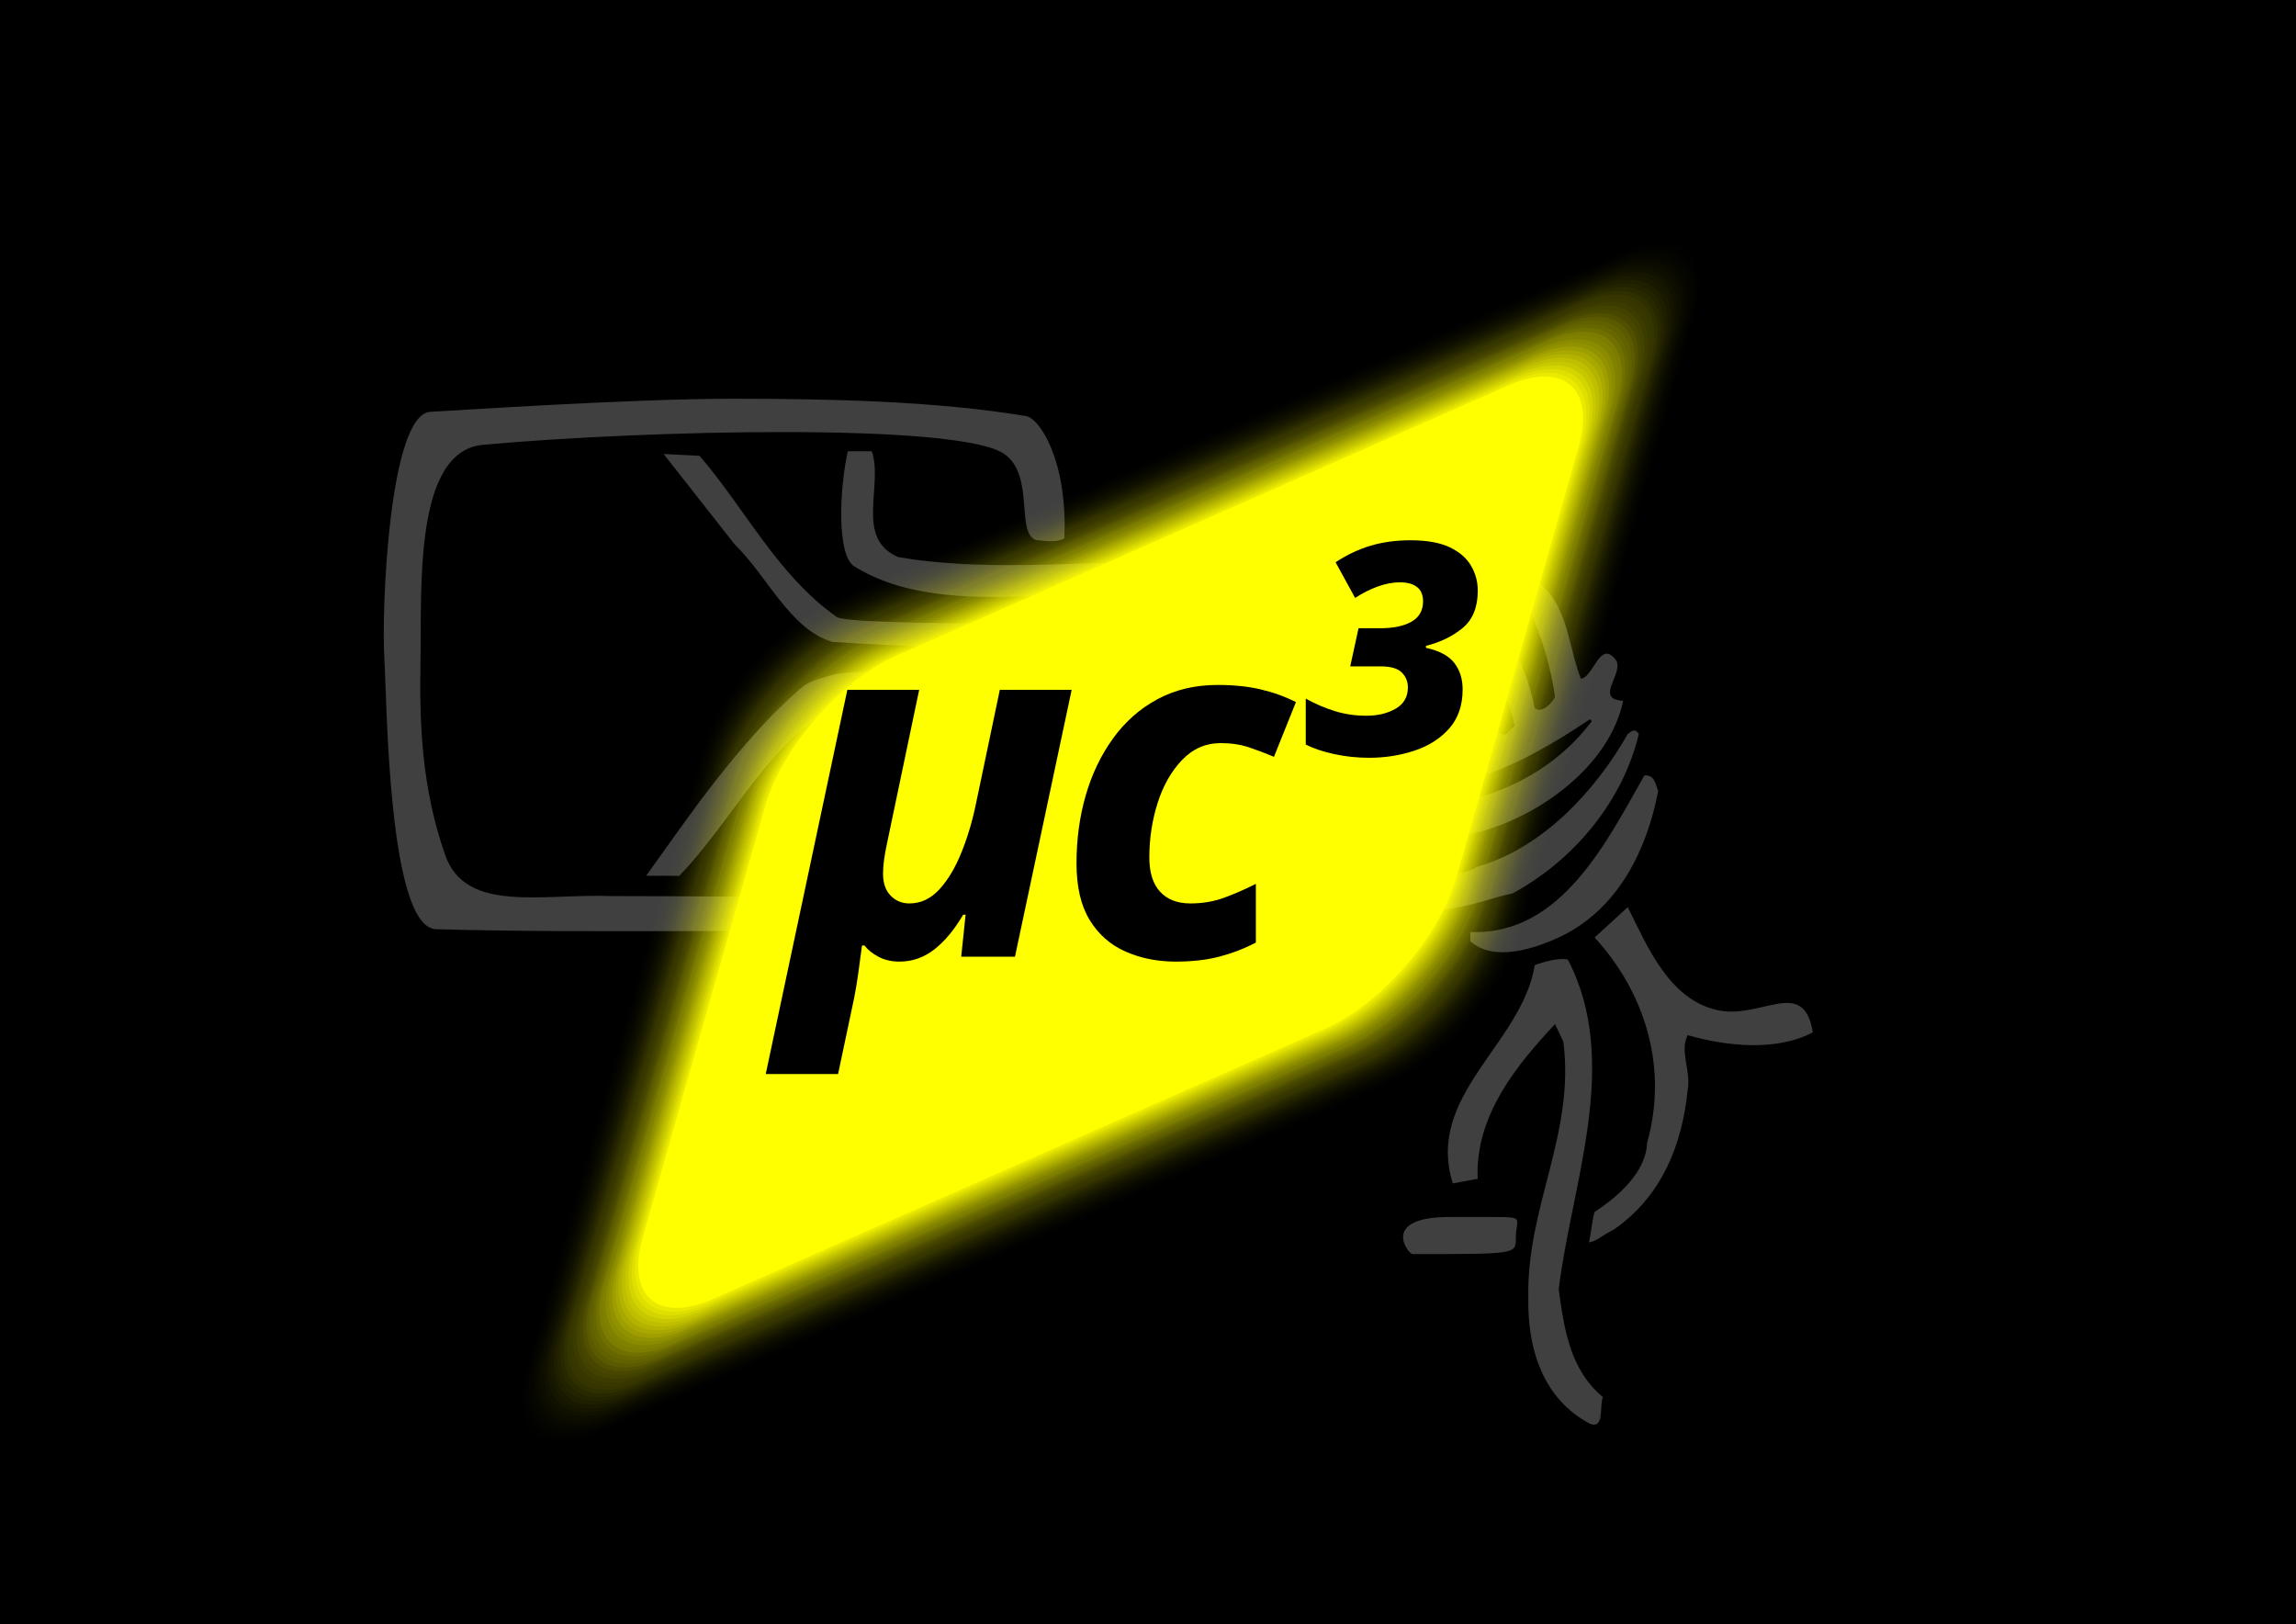
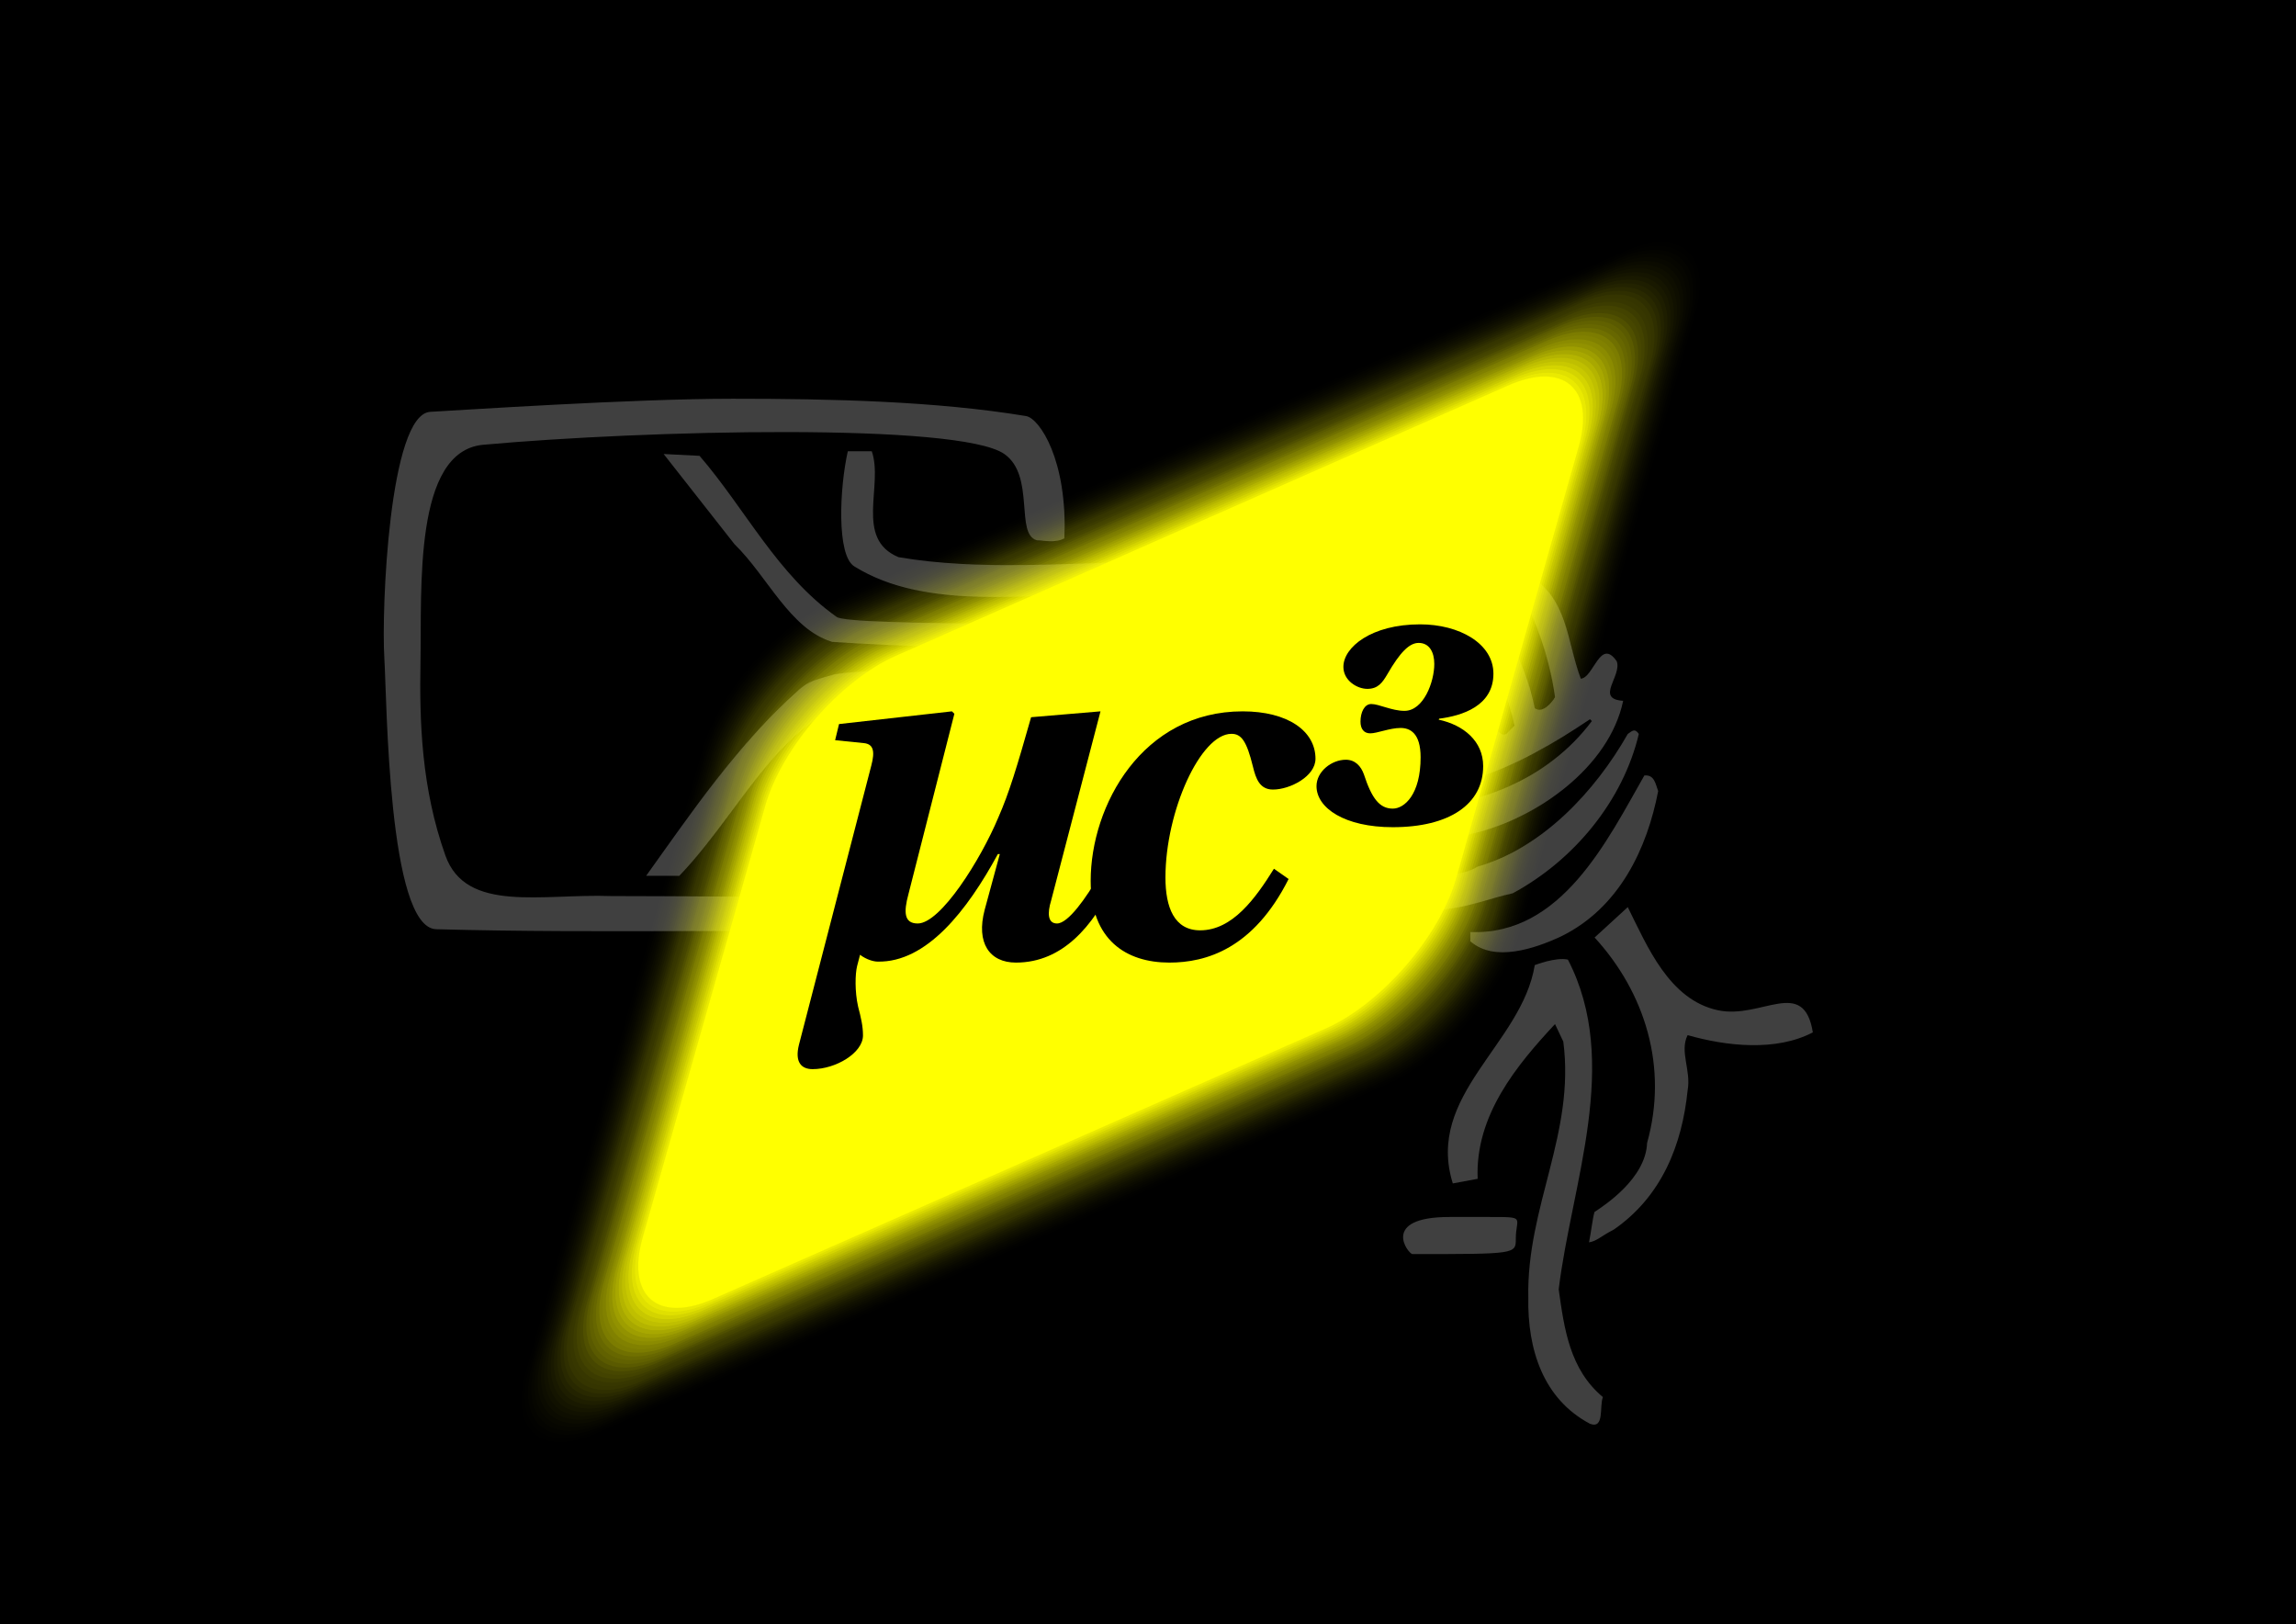
- <svg xmlns="http://www.w3.org/2000/svg" width="1052.362" height="744.094" id="svg2217">
+ <svg xmlns="http://www.w3.org/2000/svg" width="1052.362" height="744.094" id="svg2217" version="1.1">
  <defs id="defs2234">
    <linearGradient id="linearGradient6518">
      <stop style="stop-color:yellow;stop-opacity:1;" offset="0" id="stop6520" />
      <stop id="stop6528" offset="0.99" style="stop-color:yellow;stop-opacity:1;" />
      <stop style="stop-color:yellow;stop-opacity:0;" offset="1" id="stop6522" />
    </linearGradient>
    <linearGradient id="linearGradient6506">
      <stop style="stop-color:yellow;stop-opacity:1;" offset="0" id="stop6508" />
      <stop id="stop6514" offset="1" style="stop-color:yellow;stop-opacity:1;" />
      <stop style="stop-color:yellow;stop-opacity:0;" offset="1" id="stop6510" />
    </linearGradient>
  </defs>
  <g id="layer0" style="display:inline">
    <rect style="opacity:1;fill:#000000;fill-opacity:1;fill-rule:evenodd;stroke:#000000;stroke-width:6;stroke-miterlimit:4;stroke-dasharray:none;stroke-opacity:1" id="rect2543" width="100pc" height="100pc" x="0" y="0" />
  </g>
  <g id="layer1" style="display:inline" transform="translate(175.8755,182.7089)">
    <g id="g2219" style="fill:white;opacity:0.25">
      <path style="stroke:none;" d="M 294.407,7.958 C 300.62,8.985 313.524,28.38 311.961,64 C 307.661,66.287 302.672,64.945 299.414,64.894 C 289.23,62.212 298.736,35.339 284.461,25.348 C 263.79,10.881 119.447,14.407 45.581,21.121 C 13.592,24.029 17.478,87.064 16.857,120.43 C 16.34,148.198 17.302,178.549 28.276,209.36 C 37.723,235.884 72.575,226.769 104.247,227.931 C 161.225,227.931 265.228,229.814 277.777,224.806 C 286.869,221.177 290.573,207.834 292.486,199.231 C 295.837,184.162 292.318,173.624 304.308,173.907 C 310.621,174.056 311.863,179.764 310.9,190.679 C 309.899,202.025 306.507,217.12 301.772,234.684 C 298.351,247.372 274.76,244.813 259.144,244.813 C 180.218,242.704 100.45,245.236 24.055,243.125 C 1.915,242.514 1.469,137.911 0.286,118.923 C -1.105,96.607 2.514,7.02 21.361,6.02 C 35.367,5.277 113.628,0.031 159.959,0.019 C 205.016,0.007 252.988,1.111 294.407,7.958" id="path2221" />
      <path style="stroke:none;" d="M 223.69,24.076 C 229.177,39.692 215.671,64.172 235.93,72.613 C 309.368,85.275 395.047,57.841 457.512,96.248 C 474.394,112.708 487.056,131.701 495.075,151.96 L 495.075,142.675 C 485.79,116.929 466.797,94.982 448.648,72.613 C 453.713,65.86 459.622,73.879 464.686,75.989 C 483.257,99.202 502.249,122.838 509.425,150.694 C 510.69,152.382 513.223,155.759 515.333,152.804 L 518.288,149.85 C 511.957,119.884 492.964,95.404 476.926,69.658 C 484.101,65.015 491.276,73.035 497.185,77.677 C 509.425,97.936 522.931,118.195 527.573,141.83 C 530.949,144.362 535.17,139.72 536.858,136.765 C 534.326,118.194 527.994,101.734 520.397,86.118 C 521.663,84.008 521.663,81.053 524.618,81.053 C 542.767,90.76 542.345,111.864 548.675,128.324 C 554.584,127.902 557.538,109.331 565.135,120.305 C 567.667,127.058 555.006,137.61 568.09,138.454 C 561.759,168.842 528.416,192.478 499.294,199.231 C 484.1,202.607 463.841,207.249 452.445,195.433 C 454.555,189.946 462.152,189.102 467.639,188.258 C 501.404,186.992 533.481,174.752 553.74,147.74 L 552.896,146.896 C 520.819,168.421 481.146,189.102 441.472,173.064 C 438.096,172.22 436.407,167.577 438.518,165.045 C 439.362,162.513 436.83,161.247 435.563,160.824 C 368.455,163.778 297.967,154.5 232.97,165.051 C 225.84,166.209 225.036,172.797 223.686,178.133 C 220.272,191.644 228.896,210.78 220.862,217.979 C 220.862,217.979 214.926,219.72 210.606,217.802 C 209.595,212.193 206.379,180.658 213.554,163.776 C 222.631,142.419 303.508,149.623 326.888,149.15 C 369.61,148.287 419.526,146.896 459.622,149.851 C 448.226,138.455 430.5,138.033 413.195,138.455 C 358.327,137.611 272.591,137.896 237.819,135.989 C 186.388,133.167 167.977,184.882 135.478,218.647 L 120.284,218.647 C 140.543,190.37 162.381,158.125 190.346,133.391 C 194.855,129.403 197.991,128.776 205.54,126.639 C 226.565,120.686 430.499,127.483 430.499,127.483 C 439.784,129.593 449.914,130.859 458.777,134.657 C 453.712,121.573 437.252,118.197 424.168,116.51 C 351.151,114.4 277.291,116.088 205.54,111.445 C 186.125,105.536 175.996,81.479 160.801,66.706 L 128.302,25.344 L 144.762,26.188 C 165.865,50.667 180.337,80.694 207.649,100.048 C 213.669,104.314 342.251,103.075 410.233,103.002 C 421.193,102.99 444.003,110.177 458.775,118.197 C 461.307,114.821 457.087,111.866 454.554,109.334 C 423.743,79.79 360.192,88.991 337.226,89.07 C 296.941,89.21 248.993,97.592 215.667,76.835 C 207.526,71.764 208.915,40.96 212.714,24.077 L 223.687,24.077" id="path2223" />
      <path style="stroke:none;" d="M 575.267,153.649 C 568.092,184.038 545.723,211.471 517.444,226.666 C 499.717,230.465 476.926,242.282 462.576,224.556 C 472.284,215.693 490.01,221.602 501.406,214.426 C 530.95,205.985 555.264,179.952 570.202,153.649 C 572.112,152.328 573.397,150.826 575.267,153.649" id="path2225" />
      <path style="stroke:none;" d="M 584.142,179.84 C 579.077,206.008 566.415,233.442 539.403,246.526 C 527.585,252.013 509.015,258.344 498.041,248.636 L 498.041,244.415 C 539.825,246.103 560.928,202.209 577.811,172.665 C 582.454,172.243 582.876,176.463 584.142,179.84" id="path2227" />
      <path style="stroke:none;" d="M 611.567,280.265 C 631.446,284.489 650.816,264.65 655.037,290.396 C 638.154,299.259 615.363,296.727 597.637,291.662 C 593.838,299.259 599.325,307.7 597.637,316.986 C 595.105,341.888 585.819,365.523 563.872,380.717 C 557.515,384.017 556.195,385.964 552.441,386.626 C 553.579,380.924 553.968,376.273 554.941,372.727 C 559.287,369.807 578.444,357.507 579.066,341.043 C 588.773,306.434 578.222,272.247 555.008,246.923 L 570.202,232.995 C 579.065,250.721 589.098,275.49 611.566,280.264" id="path2229" />
      <path style="stroke:none;" d="M 542.769,257.054 C 567.248,304.325 544.457,359.615 538.548,408.152 C 541.08,426.301 543.613,444.871 558.807,457.533 C 557.119,461.754 559.651,472.305 552.898,469.773 C 531.373,458.377 524.198,435.586 524.62,411.951 C 523.776,370.167 546.145,336.824 540.658,294.618 L 536.86,286.6 C 519.555,305.17 500.141,328.384 501.407,357.505 L 490.011,359.615 C 477.349,319.097 521.666,295.872 527.575,259.575 C 527.575,259.575 537.282,255.789 542.769,257.054" id="path2231" />
      <path style="stroke:none;" d="M 488.479,375 C 456.386,375 469.686,392 471.508,392 C 518.889,392 518.889,392 518.889,385 C 518.889,375 523.889,375 506.863,375 C 498.486,375 498.694,375 488.479,375 L 488.479,375 L 488.479,375 z " id="path1928" />
    </g>
  </g>
  <g id="layer2" style="fill:yellow;stroke:yellow;opacity:1;display:inline" transform="translate(175.8755,182.7089)">
    <g id="g2993" transform="matrix(0.998795,4.906767e-2,-4.906767e-2,0.998795,-980.8202,11.83299)">
      <rect style="opacity:1;stroke-width:0.943;stroke-miterlimit:4;stroke-dasharray:none;stroke-opacity:1;display:inline" transform="matrix(0.893936,-0.448194,-0.225536,0.974235,0,0)" y="763.964" x="1506.579" height="305.516" width="406.722" id="rect3000" rx="50" ry="50" />
      <rect style="opacity:0.387;stroke-width:0.943;stroke-miterlimit:4;stroke-dasharray:none;stroke-opacity:1;display:inline" transform="matrix(0.893936,-0.448194,-0.225536,0.974235,0,0)" y="762.714" x="1505.329" height="308.016" width="409.222" id="rect3001" rx="50" ry="50" />
      <rect style="opacity:0.274;stroke-width:0.943;stroke-miterlimit:4;stroke-dasharray:none;stroke-opacity:1;display:inline" transform="matrix(0.893936,-0.448194,-0.225536,0.974235,0,0)" y="761.464" x="1504.079" height="310.516" width="411.722" id="rect3002" rx="50" ry="50" />
      <rect style="opacity:0.211;stroke-width:0.943;stroke-miterlimit:4;stroke-dasharray:none;stroke-opacity:1;display:inline" transform="matrix(0.893936,-0.448194,-0.225536,0.974235,0,0)" y="760.214" x="1502.829" height="313.016" width="414.222" id="rect3003" rx="50" ry="50" />
      <rect style="opacity:0.171;stroke-width:0.943;stroke-miterlimit:4;stroke-dasharray:none;stroke-opacity:1;display:inline" transform="matrix(0.893936,-0.448194,-0.225536,0.974235,0,0)" y="758.964" x="1501.579" height="315.516" width="416.722" id="rect3004" rx="50" ry="50" />
      <rect style="opacity:0.143;stroke-width:0.943;stroke-miterlimit:4;stroke-dasharray:none;stroke-opacity:1;display:inline" transform="matrix(0.893936,-0.448194,-0.225536,0.974235,0,0)" y="757.714" x="1500.329" height="318.016" width="419.222" id="rect3005" rx="50" ry="50" />
      <rect style="opacity:0.122;stroke-width:0.943;stroke-miterlimit:4;stroke-dasharray:none;stroke-opacity:1;display:inline" transform="matrix(0.893936,-0.448194,-0.225536,0.974235,0,0)" y="756.464" x="1499.079" height="320.516" width="421.722" id="rect3006" rx="50" ry="50" />
      <rect style="opacity:0.107;stroke-width:0.943;stroke-miterlimit:4;stroke-dasharray:none;stroke-opacity:1;display:inline" transform="matrix(0.893936,-0.448194,-0.225536,0.974235,0,0)" y="755.214" x="1497.829" height="323.016" width="424.222" id="rect3007" rx="50" ry="50" />
      <rect style="opacity:0.094;stroke-width:0.943;stroke-miterlimit:4;stroke-dasharray:none;stroke-opacity:1;display:inline" transform="matrix(0.893936,-0.448194,-0.225536,0.974235,0,0)" y="753.964" x="1496.579" height="325.516" width="426.722" id="rect3008" rx="50" ry="50" />
      <rect style="opacity:0.084;stroke-width:0.943;stroke-miterlimit:4;stroke-dasharray:none;stroke-opacity:1;display:inline" transform="matrix(0.893936,-0.448194,-0.225536,0.974235,0,0)" y="752.714" x="1495.329" height="328.016" width="429.222" id="rect3009" rx="50" ry="50" />
      <rect style="opacity:0.075;stroke-width:0.943;stroke-miterlimit:4;stroke-dasharray:none;stroke-opacity:1;display:inline" transform="matrix(0.893936,-0.448194,-0.225536,0.974235,0,0)" y="751.464" x="1494.079" height="330.516" width="431.722" id="rect3010" rx="50" ry="50" />
      <rect style="opacity:0.068;stroke-width:0.943;stroke-miterlimit:4;stroke-dasharray:none;stroke-opacity:1;display:inline" transform="matrix(0.893936,-0.448194,-0.225536,0.974235,0,0)" y="750.214" x="1492.829" height="333.016" width="434.222" id="rect3011" rx="50" ry="50" />
      <rect style="opacity:0.062;stroke-width:0.943;stroke-miterlimit:4;stroke-dasharray:none;stroke-opacity:1;display:inline" transform="matrix(0.893936,-0.448194,-0.225536,0.974235,0,0)" y="748.964" x="1491.579" height="335.516" width="436.722" id="rect3012" rx="50" ry="50" />
      <rect style="opacity:0.057;stroke-width:0.943;stroke-miterlimit:4;stroke-dasharray:none;stroke-opacity:1;display:inline" transform="matrix(0.893936,-0.448194,-0.225536,0.974235,0,0)" y="747.714" x="1490.329" height="338.016" width="439.222" id="rect3013" rx="50" ry="50" />
      <rect style="opacity:0.052;stroke-width:0.943;stroke-miterlimit:4;stroke-dasharray:none;stroke-opacity:1;display:inline" transform="matrix(0.893936,-0.448194,-0.225536,0.974235,0,0)" y="746.464" x="1489.079" height="340.516" width="441.722" id="rect3014" rx="50" ry="50" />
      <rect style="opacity:0.048;stroke-width:0.943;stroke-miterlimit:4;stroke-dasharray:none;stroke-opacity:1;display:inline" transform="matrix(0.893936,-0.448194,-0.225536,0.974235,0,0)" y="745.214" x="1487.829" height="343.016" width="444.222" id="rect3015" rx="50" ry="50" />
      <rect style="opacity:0.044;stroke-width:0.943;stroke-miterlimit:4;stroke-dasharray:none;stroke-opacity:1;display:inline" transform="matrix(0.893936,-0.448194,-0.225536,0.974235,0,0)" y="743.964" x="1486.579" height="345.516" width="446.722" id="rect3016" rx="50" ry="50" />
      <rect style="opacity:0.041;stroke-width:0.943;stroke-miterlimit:4;stroke-dasharray:none;stroke-opacity:1;display:inline" transform="matrix(0.893936,-0.448194,-0.225536,0.974235,0,0)" y="742.714" x="1485.329" height="348.016" width="449.222" id="rect3017" rx="50" ry="50" />
      <rect style="opacity:0.038;stroke-width:0.943;stroke-miterlimit:4;stroke-dasharray:none;stroke-opacity:1;display:inline" transform="matrix(0.893936,-0.448194,-0.225536,0.974235,0,0)" y="741.464" x="1484.079" height="350.516" width="451.722" id="rect3018" rx="50" ry="50" />
      <rect style="opacity:0.035;stroke-width:0.943;stroke-miterlimit:4;stroke-dasharray:none;stroke-opacity:1;display:inline" transform="matrix(0.893936,-0.448194,-0.225536,0.974235,0,0)" y="740.214" x="1482.829" height="353.016" width="454.222" id="rect3019" rx="50" ry="50" />
      <rect style="opacity:0.032;stroke-width:0.943;stroke-miterlimit:4;stroke-dasharray:none;stroke-opacity:1;display:inline" transform="matrix(0.893936,-0.448194,-0.225536,0.974235,0,0)" y="738.964" x="1481.579" height="355.516" width="456.722" id="rect3020" rx="50" ry="50" />
      <rect style="opacity:0.03;stroke-width:0.943;stroke-miterlimit:4;stroke-dasharray:none;stroke-opacity:1;display:inline" transform="matrix(0.893936,-0.448194,-0.225536,0.974235,0,0)" y="737.714" x="1480.329" height="358.016" width="459.222" id="rect3021" rx="50" ry="50" />
      <rect style="opacity:0.028;stroke-width:0.943;stroke-miterlimit:4;stroke-dasharray:none;stroke-opacity:1;display:inline" transform="matrix(0.893936,-0.448194,-0.225536,0.974235,0,0)" y="736.464" x="1479.079" height="360.516" width="461.722" id="rect3022" rx="50" ry="50" />
      <rect style="opacity:0.026;stroke-width:0.943;stroke-miterlimit:4;stroke-dasharray:none;stroke-opacity:1;display:inline" transform="matrix(0.893936,-0.448194,-0.225536,0.974235,0,0)" y="735.214" x="1477.829" height="363.016" width="464.222" id="rect3023" rx="50" ry="50" />
      <rect style="opacity:0.024;stroke-width:0.943;stroke-miterlimit:4;stroke-dasharray:none;stroke-opacity:1;display:inline" transform="matrix(0.893936,-0.448194,-0.225536,0.974235,0,0)" y="733.964" x="1476.579" height="365.516" width="466.722" id="rect3024" rx="50" ry="50" />
      <rect style="opacity:0.022;stroke-width:0.943;stroke-miterlimit:4;stroke-dasharray:none;stroke-opacity:1;display:inline" transform="matrix(0.893936,-0.448194,-0.225536,0.974235,0,0)" y="732.714" x="1475.329" height="368.016" width="469.222" id="rect3025" rx="50" ry="50" />
      <rect style="opacity:0.02;stroke-width:0.943;stroke-miterlimit:4;stroke-dasharray:none;stroke-opacity:1;display:inline" transform="matrix(0.893936,-0.448194,-0.225536,0.974235,0,0)" y="731.464" x="1474.079" height="370.516" width="471.722" id="rect3026" rx="50" ry="50" />
      <rect style="opacity:0.018;stroke-width:0.943;stroke-miterlimit:4;stroke-dasharray:none;stroke-opacity:1;display:inline" transform="matrix(0.893936,-0.448194,-0.225536,0.974235,0,0)" y="730.214" x="1472.829" height="373.016" width="474.222" id="rect3027" rx="50" ry="50" />
      <rect style="opacity:0.017;stroke-width:0.943;stroke-miterlimit:4;stroke-dasharray:none;stroke-opacity:1;display:inline" transform="matrix(0.893936,-0.448194,-0.225536,0.974235,0,0)" y="728.964" x="1471.579" height="375.516" width="476.722" id="rect3028" rx="50" ry="50" />
      <rect style="opacity:0.015;stroke-width:0.943;stroke-miterlimit:4;stroke-dasharray:none;stroke-opacity:1;display:inline" transform="matrix(0.893936,-0.448194,-0.225536,0.974235,0,0)" y="727.714" x="1470.329" height="378.016" width="479.222" id="rect3029" rx="50" ry="50" />
      <rect style="opacity:0.014;stroke-width:0.943;stroke-miterlimit:4;stroke-dasharray:none;stroke-opacity:1;display:inline" transform="matrix(0.893936,-0.448194,-0.225536,0.974235,0,0)" y="726.464" x="1469.079" height="380.516" width="481.722" id="rect3030" rx="50" ry="50" />
      <rect style="opacity:0.012;stroke-width:0.943;stroke-miterlimit:4;stroke-dasharray:none;stroke-opacity:1;display:inline" transform="matrix(0.893936,-0.448194,-0.225536,0.974235,0,0)" y="725.214" x="1467.829" height="383.016" width="484.222" id="rect3031" rx="50" ry="50" />
      <rect style="opacity:0.011;stroke-width:0.943;stroke-miterlimit:4;stroke-dasharray:none;stroke-opacity:1;display:inline" transform="matrix(0.893936,-0.448194,-0.225536,0.974235,0,0)" y="723.964" x="1466.579" height="385.516" width="486.722" id="rect3032" rx="50" ry="50" />
      <rect style="opacity:0.009;stroke-width:0.943;stroke-miterlimit:4;stroke-dasharray:none;stroke-opacity:1;display:inline" transform="matrix(0.893936,-0.448194,-0.225536,0.974235,0,0)" y="722.714" x="1465.329" height="388.016" width="489.222" id="rect3033" rx="50" ry="50" />
      <rect style="opacity:0.008;stroke-width:0.943;stroke-miterlimit:4;stroke-dasharray:none;stroke-opacity:1;display:inline" transform="matrix(0.893936,-0.448194,-0.225536,0.974235,0,0)" y="721.464" x="1464.079" height="390.516" width="491.722" id="rect3034" rx="50" ry="50" />
      <rect style="opacity:0.006;stroke-width:0.943;stroke-miterlimit:4;stroke-dasharray:none;stroke-opacity:1;display:inline" transform="matrix(0.893936,-0.448194,-0.225536,0.974235,0,0)" y="720.214" x="1462.829" height="393.016" width="494.222" id="rect3035" rx="50" ry="50" />
      <rect style="opacity:0.005;stroke-width:0.943;stroke-miterlimit:4;stroke-dasharray:none;stroke-opacity:1;display:inline" transform="matrix(0.893936,-0.448194,-0.225536,0.974235,0,0)" y="718.964" x="1461.579" height="395.516" width="496.722" id="rect3036" rx="50" ry="50" />
      <rect style="opacity:0.003;stroke-width:0.943;stroke-miterlimit:4;stroke-dasharray:none;stroke-opacity:1;display:inline" transform="matrix(0.893936,-0.448194,-0.225536,0.974235,0,0)" y="717.714" x="1460.329" height="398.016" width="499.222" id="rect3037" rx="50" ry="50" />
      <rect style="opacity:0.001;stroke-width:0.943;stroke-miterlimit:4;stroke-dasharray:none;stroke-opacity:1;display:inline" transform="matrix(0.893936,-0.448194,-0.225536,0.974235,0,0)" y="716.464" x="1459.079" height="400.516" width="501.722" id="rect3038" rx="50" ry="50" />
      <rect style="opacity:0;stroke-width:0.943;stroke-miterlimit:4;stroke-dasharray:none;stroke-opacity:1;display:inline" transform="matrix(0.893936,-0.448194,-0.225536,0.974235,0,0)" y="715.214" x="1457.829" height="403.016" width="504.222" id="rect3039" rx="50" ry="50" />
    </g>
  </g>
  <g id="layer3" style="display:inline;fill:black;" transform="translate(175.8755,182.7089)">
    <g transform="translate(12.48528,8.72792)" id="g1896">
-       <text xml:space="preserve" style="font-size:224px;font-style:italic;font-variant:normal;font-weight:bold;font-stretch:normal;text-align:start;line-height:125%;writing-mode:lr-tb;text-anchor:start;opacity:1;fill-opacity:1;stroke:none;stroke-width:1px;stroke-linecap:butt;stroke-linejoin:miter;stroke-opacity:1;font-family:Utopia" x="295.194" y="247" id="text1949">
-         <tspan id="tspan1951" x="295.194" y="247">c</tspan>
-       </text>
-       <text xml:space="preserve" style="font-size:224px;font-style:italic;font-variant:normal;font-weight:bold;font-stretch:normal;text-align:start;line-height:125%;writing-mode:lr-tb;text-anchor:start;fill-opacity:1;stroke:none;stroke-width:1px;stroke-linecap:butt;stroke-linejoin:miter;stroke-opacity:1;font-family:Utopia" x="170" y="247" id="text1888">
-         <tspan id="tspan1890" x="170" y="247">µ</tspan>
-       </text>
-       <text xml:space="preserve" style="font-size:224px;font-style:italic;font-variant:normal;font-weight:bold;font-stretch:normal;text-align:start;line-height:125%;writing-mode:lr-tb;text-anchor:start;fill-opacity:1;stroke:none;stroke-width:1px;stroke-linecap:butt;stroke-linejoin:miter;stroke-opacity:1;font-family:Utopia" x="394" y="247" id="text1892">
-         <tspan id="tspan1894" x="394" y="247">³</tspan>
-       </text>
+       <g style="font-style:italic;font-variant:normal;font-weight:bold;font-stretch:normal;font-size:224px;line-height:125%;font-family:Utopia;text-align:start;writing-mode:lr-tb;text-anchor:start;opacity:1;fill-opacity:1;stroke:none;stroke-width:1px;stroke-linecap:butt;stroke-linejoin:miter;stroke-opacity:1" id="text1949">
+         <path d="m 395.546,206.68 c -8.512,13.664 -19.04,28.224 -33.824,28.224 -11.872,0 -15.904,-10.528 -15.904,-24.192 0,-30.464 16.128,-65.856 30.24,-65.856 4.48,0 6.944,3.136 9.856,15.008 1.344,5.6 3.136,10.528 9.184,10.528 7.84,0 19.488,-6.048 19.488,-14.112 0,-12.768 -12.768,-21.728 -33.376,-21.728 -45.92,0 -69.664,43.008 -69.664,77.728 0,27.104 16.352,37.408 36.064,37.408 16.8,0 38.528,-6.272 54.656,-38.304 l -6.72,-4.704 z" style="" id="path4206" />
+       </g>
+       <g style="font-style:italic;font-variant:normal;font-weight:bold;font-stretch:normal;font-size:224px;line-height:125%;font-family:Utopia;text-align:start;writing-mode:lr-tb;text-anchor:start;fill-opacity:1;stroke:none;stroke-width:1px;stroke-linecap:butt;stroke-linejoin:miter;stroke-opacity:1" id="text1888">
+         <path d="m 269.904,199.96 -6.944,25.536 c -4.032,15.232 2.24,24.192 14.336,24.192 21.728,0 35.392,-17.248 44.576,-35.84 l -6.496,-4.032 c -5.824,10.08 -14.112,21.952 -19.264,21.952 -4.256,0 -4.48,-4.704 -2.688,-10.528 l 22.624,-86.688 -31.808,2.688 c -6.496,22.848 -10.08,34.72 -15.008,45.92 -8.064,19.264 -26.432,48.608 -36.96,48.608 -6.272,0 -6.496,-5.152 -4.256,-13.44 l 21.056,-82.656 -1.12,-1.12 -51.744,5.824 -1.792,7.392 13.216,1.344 c 4.256,0.448 5.152,3.584 3.36,10.304 L 177.84,287.32 c -2.016,8.064 1.12,11.2 6.272,11.2 10.528,0 23.072,-7.392 23.072,-15.456 0,-4.256 -0.896,-8.064 -2.24,-13.216 -1.568,-6.944 -1.344,-15.008 -0.448,-18.592 l 1.344,-5.152 c 2.912,2.24 6.272,3.136 8.064,3.136 22.4,0.448 40.992,-23.296 55.104,-49.28 l 0.896,0 z" style="" id="path4209" />
+       </g>
+       <g style="font-style:italic;font-variant:normal;font-weight:bold;font-stretch:normal;font-size:224px;line-height:125%;font-family:Utopia;text-align:start;writing-mode:lr-tb;text-anchor:start;fill-opacity:1;stroke:none;stroke-width:1px;stroke-linecap:butt;stroke-linejoin:miter;stroke-opacity:1" id="text1892">
+         <path d="m 453.584,142.168 c 4.256,0 9.184,2.24 9.184,13.44 0,17.024 -7.392,23.52 -12.768,23.52 -6.048,0 -9.632,-4.704 -13.216,-15.68 -1.344,-3.808 -4.032,-6.72 -8.288,-6.72 -6.496,0 -13.44,5.376 -13.44,12.096 0,10.08 12.992,18.816 34.944,18.816 25.984,0 41.44,-10.528 41.44,-28 0,-11.424 -8.96,-18.816 -20.384,-21.28 l 0.224,-0.448 c 10.528,-1.344 24.864,-5.824 24.864,-20.608 0,-13.888 -15.68,-22.624 -33.6,-22.624 -22.4,0 -35.168,10.528 -35.168,19.488 0,6.272 6.272,10.08 10.976,10.08 4.928,0 6.944,-2.912 9.184,-6.72 5.824,-10.08 10.08,-14.336 14.336,-14.336 4.928,0 7.168,4.256 7.168,9.632 0,8.288 -4.928,21.504 -13.664,21.504 -5.824,0 -11.648,-3.136 -15.232,-3.136 -3.136,0 -4.928,3.808 -4.928,8.064 0,3.36 1.568,5.376 4.48,5.376 3.136,0 8.96,-2.464 13.888,-2.464 z" style="" id="path4212" />
+       </g>
    </g>
  </g>
</svg>
